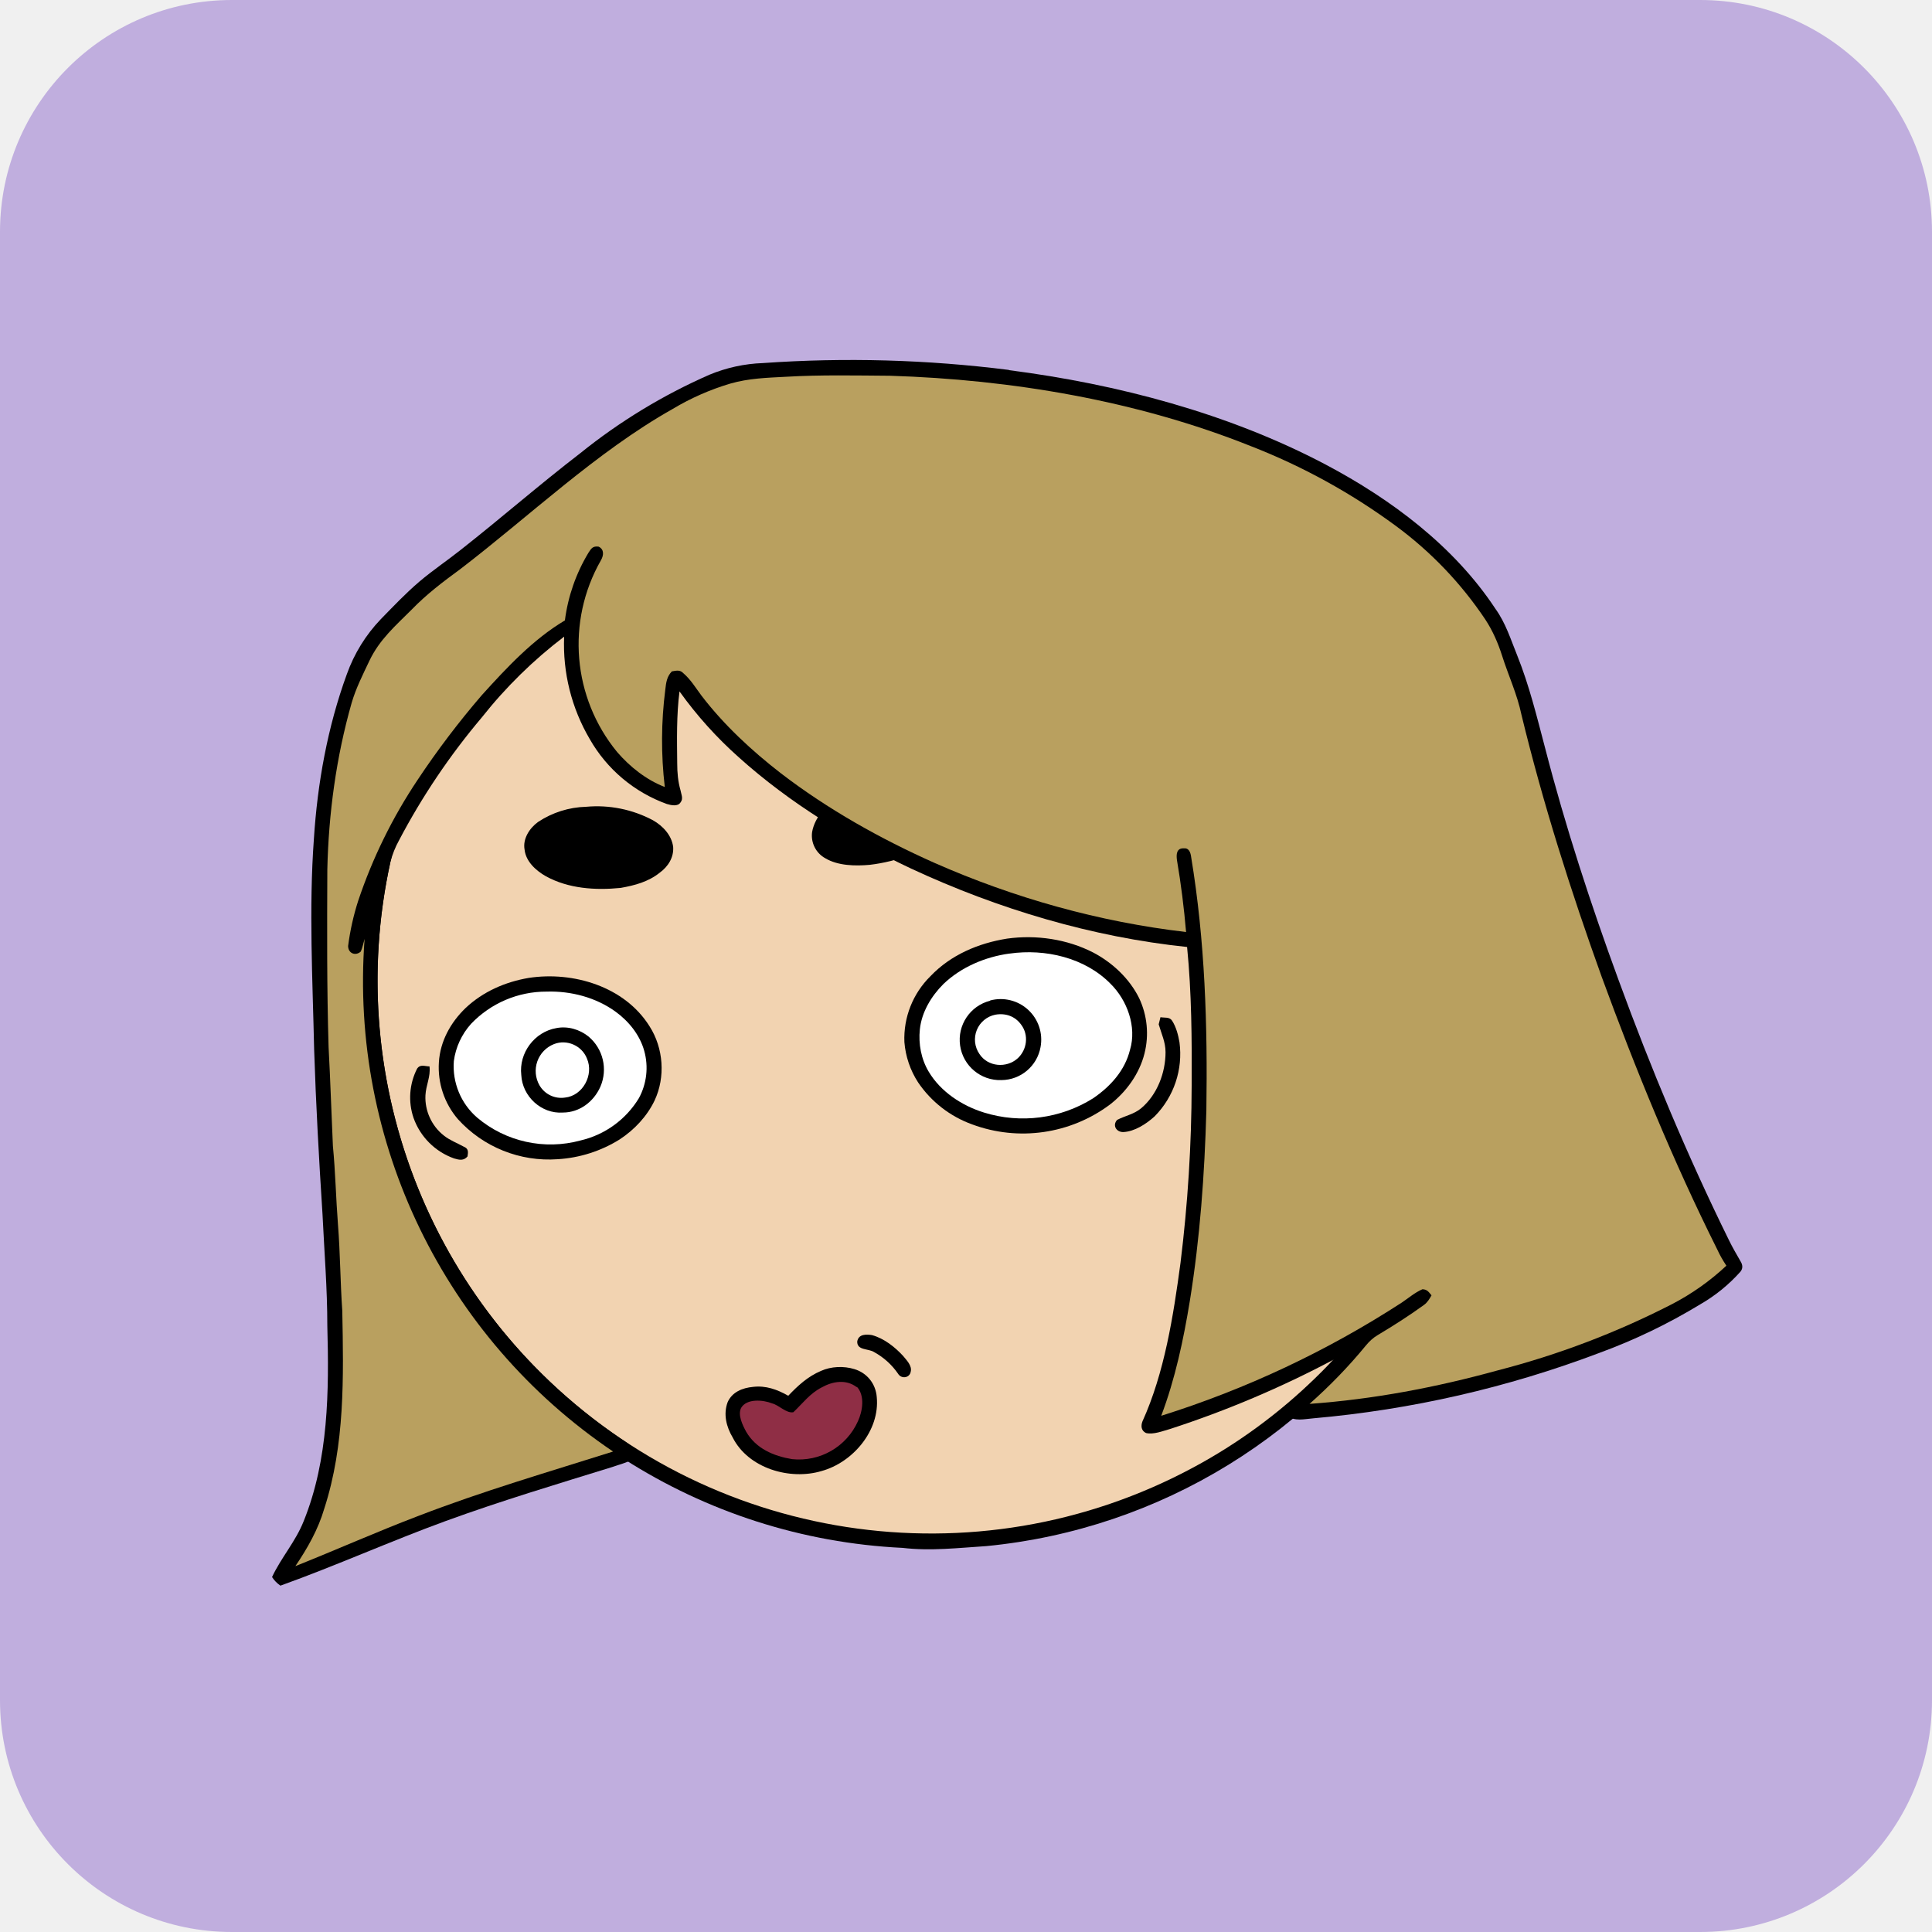
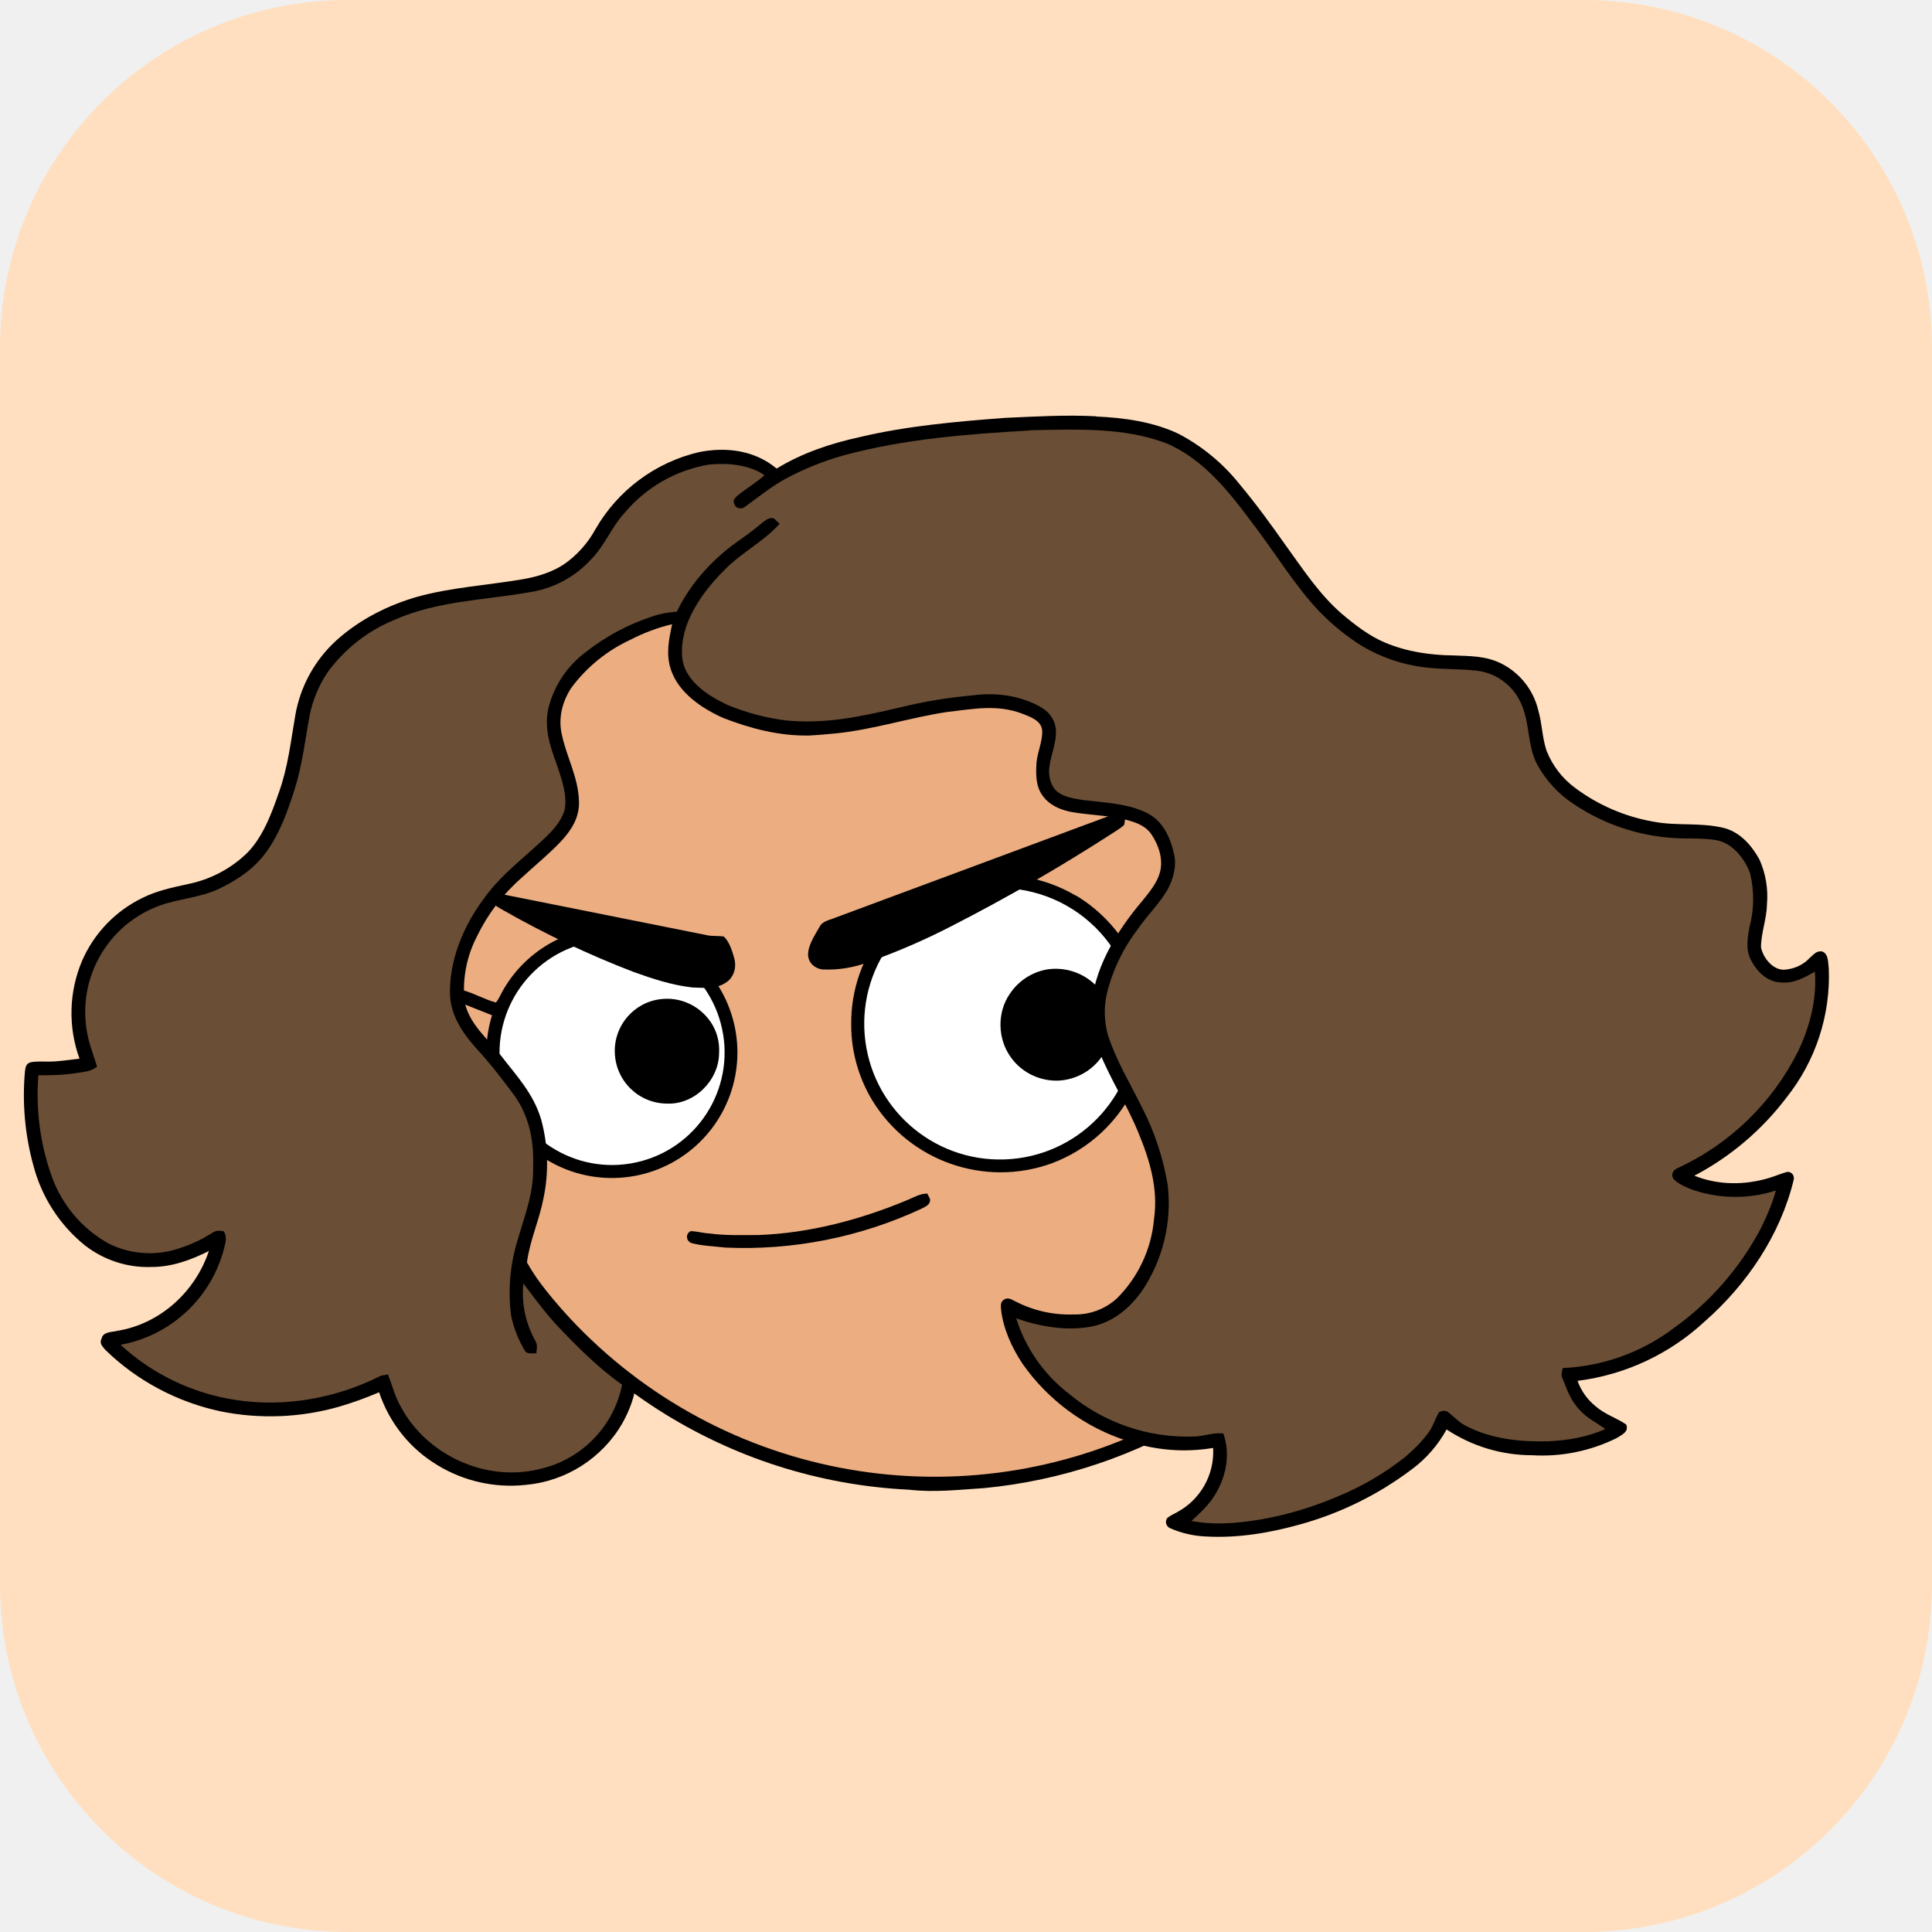
<svg xmlns="http://www.w3.org/2000/svg" viewBox="0 0 762 762" fill="none" shape-rendering="auto">
  <mask id="viewboxMask">
-     <rect width="762" height="762" rx="91.44" ry="91.44" x="0" y="0" fill="#fff" />
+     <rect width="762" height="762" rx="137.16" ry="137.16" x="0" y="0" fill="#fff" />
  </mask>
  <g mask="url(#viewboxMask)">
-     <rect fill="#c0aede" width="762" height="762" x="0" y="0" />
-     <path d="M396 164.8a224.8 224.8 0 0 1 104.8 42.4c6.2 4.9 12.5 9.4 18 15a225.4 225.4 0 0 1 71.8 149 58.5 58.5 0 0 1 50.9 42.2 71 71 0 0 1-27.6 76.5c-11 7.7-24.5 12-38 11.7-5 0-10-1.6-15-1.8-1.9 2.2-3.3 4.9-4.8 7.3A223.3 223.3 0 0 1 389 609.8c-11 .7-21.9 2-33 .7a223.7 223.7 0 0 1-178.8-342.3A223.4 223.4 0 0 1 352 163.5c14.6-1.4 29.4-.3 44 1.3Z" fill="#000" />
-     <path fill-rule="evenodd" clip-rule="evenodd" d="M498.8 213.2A216 216 0 0 0 363 169c-13-.2-26.2 1.6-39 4a218 218 0 0 0-113.6 365.5 218.5 218.5 0 0 0 260.4 40.2c35-18.8 64.2-47.3 84.4-81.5l-3-1.6c-2.8-1.4-5.7-3-8-5-2.2-2-.3-5.8 2.7-4.7 1.5.7 3 1.6 4.4 2.4a55 55 0 0 0 59.6-3.6 64.5 64.5 0 0 0 25-69.8 53.1 53.1 0 0 0-24-31 52.6 52.6 0 0 0-47-2.8c-1.6.8-3.4 1.5-5 1.3-2.5-.2-2.8-4.2-.6-5.2 8-4 16.5-5.6 25.4-6.4a217 217 0 0 0-72-146.4c-4.4-4-8.7-8.1-13.9-11.3Zm107.6 196.2c2-1.2 1.3-5.1-1.4-5-2 0-4.2.8-6.2 1.6l-1.4.4a95.1 95.1 0 0 0-25.5 12.4c-2.2 2-2.2 4.4.1 6.2a92 92 0 0 0 5.2 2.8 36 36 0 0 1 13 9.2c-.2 1.9-2 3.4-3.4 4.5l-.2.2c-3.9 3-8.8 5-13.6 7-2.5 1-4.9 2-7.1 3.1-1.7.8-2.6 2.2-1.6 3.9 1 2 3.2 1.1 5 .5l.6-.2 5.4-2.3c5.4-2.3 11-4.5 15.4-8 2.7-2.1 5.1-5.1 5.4-8.7-.5-3.4-2.7-5.7-5.3-7.8a83 83 0 0 0-11.6-7.2l-1.1-.6c5.4-3 10.8-5.6 16.6-7.7l5-1.7a52 52 0 0 0 6.7-2.6Z" fill="#f2d3b1" />
-     <g transform="translate(-161 -83)">
-       <path d="M558.2 453.2c11.5-1.6 23.7.2 34 5.5 7.6 4 14.3 10.3 18.1 18a32.5 32.5 0 0 1 2.1 21.8c-2 8-7.2 15.2-13.7 20.2a57.4 57.4 0 0 1-54.2 7.8 43.6 43.6 0 0 1-21.4-16.6 34.2 34.2 0 0 1-5.4-15.9 34.5 34.5 0 0 1 10.3-26c8-8.4 18.9-13 30.2-14.8Z" fill="#000" />
-       <path d="M559.2 459.1c14-2 29.7 1.6 39.8 11.9 6.6 6.5 10.4 17 7.7 26-2 8.2-7.7 14.5-14.6 19.2a52 52 0 0 1-43 5.6c-8.7-2.7-17.1-8.2-21.8-16.1-3-5-4.1-11-3.5-16.7.7-6.8 4.5-13.1 9.3-17.9 7-6.7 16.5-10.7 26-12Z" fill="#fff" />
-       <path d="M369.5 468.7c17.6-2.7 37.9 3.4 47.7 19.1 5.5 8.6 6.3 20 2 29.2-3 6.3-8 11.6-13.8 15.4a52 52 0 0 1-24.4 7.8 48.4 48.4 0 0 1-39.4-15.8 31.3 31.3 0 0 1-7.5-22.4c.5-8.3 4.6-15.7 10.5-21.4 6.9-6.5 15.6-10.3 24.9-11.9Z" fill="#000" />
-       <path d="M376.6 474.1c9.6-.3 19.5 2.3 27.3 8 5.2 3.8 9.5 9.2 11.2 15.4a25 25 0 0 1-2.1 18.6 36.6 36.6 0 0 1-23 16.7 44.9 44.9 0 0 1-40.8-9 26.8 26.8 0 0 1-9.2-22.3c.7-5.4 3.1-10.6 6.8-14.7a41 41 0 0 1 29.8-12.7Z" fill="#fff" />
-       <path d="M551.5 477.6a16 16 0 0 1 19.9 18.4A15.8 15.8 0 0 1 556 509a15.9 15.9 0 0 1-4.5-31.3Z" fill="#000" />
-       <path d="M553.6 483.2c4-.7 7.8.6 10.2 4 3 4 2.3 9.8-1.4 13.2-4.4 4-11.8 3.4-15.1-1.7a10 10 0 0 1 6.3-15.5Z" fill="#fff" />
-       <path d="M618.7 484.2c1.7.3 3.6-.2 4.6 1.4 1.6 2.5 2.4 5.6 2.9 8.5a35 35 0 0 1-9.8 29.2c-3.3 3-7.9 6-12.4 6.2-2.8 0-4.3-2.7-2.4-4.8 3.3-1.7 6.6-2.2 9.5-4.6 6.3-5.3 9.6-14 9.6-22.1 0-4-1.6-7.2-2.7-11l.7-2.8ZM380.4 488.5c4.5-.9 9.2.5 12.7 3.3a17 17 0 0 1 4.7 19.8c-2.6 5.9-8.2 10.2-14.8 10.2-8.5.6-16-6.4-16.4-14.8-1-8.7 5.2-17 13.8-18.5Z" fill="#000" />
-       <path d="M379.5 494.8c5.1-2 11 .6 13 5.7 2.8 6.4-1.6 14.7-8.7 15.4a9.9 9.9 0 0 1-10-4.8 11.4 11.4 0 0 1 5.7-16.3Z" fill="#fff" />
-       <path d="M330.4 503.6c.5 4-1.4 7.4-1.6 11.4-.3 6 2.4 12.1 7.3 15.9 2.4 1.9 5 2.8 7.7 4.3 2 .8 1.9 2 1.6 3.9-1.5 1.8-3.3 1.4-5.3.8a26.3 26.3 0 0 1-16-16 25 25 0 0 1 1.4-19.4c1.3-1.9 3-.9 5-.9Z" fill="#000" />
+     <rect fill="#ffdfbf" width="762" height="762" x="0" y="0" />
+     <g transform="translate(38.1 38.1) scale(0.9)">
+       <path d="M396 164.8a224.8 224.8 0 0 1 104.8 42.4c6.2 4.9 12.5 9.4 18 15a225.4 225.4 0 0 1 71.8 149 58.5 58.5 0 0 1 50.9 42.2 71 71 0 0 1-27.6 76.5c-11 7.7-24.5 12-38 11.7-5 0-10-1.6-15-1.8-1.9 2.2-3.3 4.9-4.8 7.3A223.3 223.3 0 0 1 389 609.8c-11 .7-21.9 2-33 .7a223.7 223.7 0 0 1-178.8-342.3A223.4 223.4 0 0 1 352 163.5c14.6-1.4 29.4-.3 44 1.3Z" fill="#000" />
+       <path fill-rule="evenodd" clip-rule="evenodd" d="M498.8 213.2A216 216 0 0 0 363 169c-13-.2-26.2 1.6-39 4a218 218 0 0 0-113.6 365.5 218.5 218.5 0 0 0 260.4 40.2c35-18.8 64.2-47.3 84.4-81.5l-3-1.6c-2.8-1.4-5.7-3-8-5-2.2-2-.3-5.8 2.7-4.7 1.5.7 3 1.6 4.4 2.4a55 55 0 0 0 59.6-3.6 64.5 64.5 0 0 0 25-69.8 53.1 53.1 0 0 0-24-31 52.6 52.6 0 0 0-47-2.8c-1.6.8-3.4 1.5-5 1.3-2.5-.2-2.8-4.2-.6-5.2 8-4 16.5-5.6 25.4-6.4a217 217 0 0 0-72-146.4c-4.4-4-8.7-8.1-13.9-11.3Zm107.6 196.2c2-1.2 1.3-5.1-1.4-5-2 0-4.2.8-6.2 1.6l-1.4.4a95.1 95.1 0 0 0-25.5 12.4c-2.2 2-2.2 4.4.1 6.2a92 92 0 0 0 5.2 2.8 36 36 0 0 1 13 9.2c-.2 1.9-2 3.4-3.4 4.5l-.2.2c-3.9 3-8.8 5-13.6 7-2.5 1-4.9 2-7.1 3.1-1.7.8-2.6 2.2-1.6 3.9 1 2 3.2 1.1 5 .5l.6-.2 5.4-2.3c5.4-2.3 11-4.5 15.4-8 2.7-2.1 5.1-5.1 5.4-8.7-.5-3.4-2.7-5.7-5.3-7.8a83 83 0 0 0-11.6-7.2l-1.1-.6c5.4-3 10.8-5.6 16.6-7.7l5-1.7a52 52 0 0 0 6.7-2.6Z" fill="#ecad80" />
+       <g transform="translate(-161 -83)">
+         <path d="M590 433c11.8 7 21 17.6 26.7 30 5.9-3.1 11.6-6.7 17.6-9.6 1.8-1 4.4.5 4 2.6.2 1.5-2 2.5-3 3.2l-16.4 9a65.7 65.7 0 0 1-39.4 82.3A65.9 65.9 0 0 1 501 523c-6-9.9-9.3-21.4-9.3-33a64.8 64.8 0 0 1 53.3-64.8c15.2-3 31.6 0 45 7.9Z" fill="#000" />
+         <path d="M549.2 430.3a59.7 59.7 0 0 1 67.2 59.7 59.5 59.5 0 1 1-67.2-59.7Z" fill="#fff" />
+         <path d="M390 447a55 55 0 1 1-55.7 38.6l-11.3-4.5c-2-.8-4-1.4-5.4-3-.4-2.5.8-4 3.2-3.7 5.2 1.3 10 4.2 15.2 5.6 1.4-1.7 2.2-3.8 3.3-5.7A55 55 0 0 1 390 447Z" fill="#000" />
+         <path d="M376.5 453.7a49.3 49.3 0 1 1 20.8 96.4 49.3 49.3 0 0 1-20.8-96.4Z" fill="#fff" />
+         <path d="M578.3 465.4a24.9 24.9 0 0 1 27.9 24.6c-.4 4.8-1.8 9.7-4.6 13.6a24.6 24.6 0 0 1-18.6 10.6c-8.2.5-16.4-3.3-21.2-10-6-8-6.3-19.8-.6-28a24.7 24.7 0 0 1 17-10.8ZM408.4 478.5a23 23 0 0 1 19.7 7.5c4 4.4 6 10 5.7 16 0 12-10.7 22.8-22.8 22.3a23 23 0 0 1-22.9-22.3 22.8 22.8 0 0 1 20.3-23.5Z" fill="#000" />
+       </g>
+       <g transform="translate(-161 -83)">
+         <path d="M607 397.6c1.5-.4 3.2.6 4.7 1 0 1.2-.1 2.4-.4 3.6-1.6 1.5-3.6 2.6-5.4 3.8a803.6 803.6 0 0 1-70.4 40.6A289.9 289.9 0 0 1 500 462a50 50 0 0 1-21 3.5c-3.3-.4-6.2-3-6.2-6.5 0-4.2 3-8.6 5-12.1 1.3-2.7 4.5-3 7-4.1l111.7-41.5c3.5-1.2 7-2.8 10.5-3.7ZM339 432.6l90 18c2.3.4 4.6.1 6.9.5 2.4 2.3 3.6 6.2 4.5 9.4 1.2 4-.1 8.8-4 11-4 2.6-9.8 2.1-14.4 1.9-8.8-1-17.4-3.8-25.7-6.8a418 418 0 0 1-57-27c-1.6-.9-3.6-1.9-4.8-3.5-.3-2.9 1.9-4.1 4.5-3.5Z" fill="#000" />
+       </g>
+       <g transform="translate(-161 -83)">
+         <path d="m525 563.7 1.2 2.3c.4 2.7-2 3.4-3.8 4.4a184 184 0 0 1-85.8 17c-5-.6-10.2-.7-15-2-2.3-1-2.6-4-.3-5.2 2.7 0 5.5.9 8.2 1 7.2 1 14.3.7 21.5.7 22.5-.8 45-6.8 65.7-15.5 2.8-1.2 5.2-2.6 8.3-2.7Z" fill="#000" />
+       </g>
+       <g transform="translate(-161 -83)" />
+       <g transform="translate(-161 -83)" />
+       <g transform="translate(-161 -83)">
+         <path d="M599 223.2c12.1.5 25.1 2.3 36.2 7.6A84.2 84.2 0 0 1 662 253c7.2 8.6 13.8 17.7 20.2 26.8 7.7 10.6 14.4 21 24.3 29.7 5.8 4.9 12.2 9.9 19.2 12.8 9.5 4 19.8 5.5 30.1 5.6 7.3.3 14 .2 20.7 3.5a31 31 0 0 1 16.3 20.6c1.7 5.8 1.7 12 3.6 17.6A37 37 0 0 0 809 386a80.5 80.5 0 0 0 34 14.7c10.7 2.1 20.8.2 31.5 2.9 7 2 11.8 7.6 15.2 13.7A39.5 39.5 0 0 1 893 437c-.1 6.4-2.6 12.5-2.6 18.8.9 4.7 5.4 10.3 10.6 9.8 4-.4 7.8-2 10.6-5 1.8-1.5 2.9-3.3 5.5-3 3 1 2.6 4.9 3 7.4a85.3 85.3 0 0 1-18.5 56.6 121.6 121.6 0 0 1-40.4 34.3c10.5 4.2 22 4.2 32.7 1 2.7-.8 5.4-2 8.1-2.7 2 0 3.2 1.8 2.7 3.6-5.8 24-20.5 45.8-39 62a100.2 100.2 0 0 1-55.7 26A25 25 0 0 0 818 657c4 3.5 9 5 13.3 7.9 1.4 3.2-2 4.6-4.2 6a73.5 73.5 0 0 1-37 7.5 68 68 0 0 1-37.5-11.3 53.8 53.8 0 0 1-15 17.3 145.6 145.6 0 0 1-49.5 24.4c-13.3 3.7-27.2 6-41 5.2a43.3 43.3 0 0 1-15.6-3.6 3 3 0 0 1-1.4-4.4c1.3-1.1 3-1.9 4.5-2.7a30 30 0 0 0 15.7-28.1 77 77 0 0 1-37.4-3 89.4 89.4 0 0 1-46.2-34c-4.5-6.8-8.3-15-9.3-23.3-.1-1.6-.5-3.5 1.1-4.6 2-1.4 3.6 0 5.4.8a51.3 51.3 0 0 0 25.2 5.6 27 27 0 0 0 19-7 56 56 0 0 0 16.3-34.8c1.9-13.4-1.9-26-7-38.2-5-12.2-12.1-23-17-35.2-2.2-5.7-3.9-11.4-3.6-17.6.6-18.1 11.2-35.2 22.6-48.6 3-3.7 6.4-7.8 7.6-12.4 1.5-5.6-.5-11.7-3.6-16.4-2.2-3.4-5.8-5-9.5-6.1-8.3-2.5-17.8-2.4-26.3-4-4.8-1.1-9.1-3-12-7-3.1-4.2-3-9.5-2.7-14.5.4-4.7 2.7-9.4 2.5-14-.3-4.5-5.3-6.1-8.8-7.5-11.1-4.2-21.6-2-33-.7-15.9 2.4-32 7.6-48 9.3-4.2.4-8.3.8-12.5 1-13 .2-25.4-3-37.5-7.7-9.4-4.2-19.5-11-22.9-21.1-2.3-7-.9-13.2.5-20A80.8 80.8 0 0 0 395 321a67.5 67.5 0 0 0-25.9 21c-4 6-5.8 13.2-4.3 20.2 2.1 10.3 7.3 18.8 7.6 29.8.2 7-3.4 12.6-8 17.5-5.3 5.6-11.4 10.5-17.1 15.8a80.6 80.6 0 0 0-19.5 25.5 50.7 50.7 0 0 0-5.5 29.2c2.3 9.7 9.8 15.6 15.7 23 7 9.1 14.4 16.8 17.8 28.2a73.7 73.7 0 0 1 1 34.8c-1.8 9.3-6 18.5-7.2 27.9 5 9 12 17 18.8 24.7a174 174 0 0 0 25 23c1.4 1 3 2 4 3.3 0 6.8-2.8 13.7-6 19.5a54.6 54.6 0 0 1-42.4 27 61.6 61.6 0 0 1-38.7-8.7c-12.1-7.3-21-18.5-25.5-31.9a151 151 0 0 1-17.8 6.4 109.8 109.8 0 0 1-51.5 2c-19-4-36.8-13.4-50.7-27-1.3-1.6-2.7-2.8-1.6-5 .7-3 4.5-2.7 6.8-3.3 18.7-3 34.2-17 40.2-35-8 4-16.2 7-25.2 7-10.6.4-21-3.1-29.3-9.6a66.7 66.7 0 0 1-22.3-34.5 116 116 0 0 1-3.8-41.6c.2-1.8.5-3.5 2.5-4 2.6-.5 5.3-.3 7.9-.3 4.5 0 9-.8 13.5-1.3a58.7 58.7 0 0 1 1.1-42.8 55 55 0 0 1 26.6-27.7c6.3-3.1 12.9-4.5 19.8-6a52 52 0 0 0 25.2-12.9c7.4-6.9 11.5-18 14.7-27.3 4-11.1 5.2-22.4 7.2-33.9a57.6 57.6 0 0 1 18.1-32.8c10-9 22.4-15.3 35.3-19 14.7-4.1 31.1-5.1 46.3-7.7 6.3-1.1 12.7-3 18.1-6.6a45 45 0 0 0 13.7-15.3 71 71 0 0 1 45.4-33.8c12-2.4 24.4-.8 34 7.2 11.2-6.8 23.6-11 36.5-13.8 20.6-4.9 42.4-6.8 63.5-8.4 13.5-.6 26.7-1.4 40-.7Z" fill="#000" />
+         <path d="M570 229.2c20-.3 40.8-1.5 60 5.8 16.2 7 27.5 21.4 37.8 35.3 9.7 12.6 18.3 27.1 29.3 38.6 5.5 5.6 11.6 10.6 18.3 14.8a70.5 70.5 0 0 0 27.4 9.4c7.7 1 15.5.6 23.2 1.5 8 1 14.8 5.8 18.5 12.8 5 9.3 3.1 20 8.1 28.8a48.7 48.7 0 0 0 15.5 16.7 88.8 88.8 0 0 0 48.9 15.2c4.5 0 9 0 13.5.7 7.2 1.1 12.7 8 15.1 14.5a48 48 0 0 1-.2 23.5c-.9 4.5-1.8 10.1.5 14.4 2.5 5 7 9.7 13 10 5.8.6 10.2-2 15.1-4.7 1 11.9-2.3 24.4-7.4 35a111 111 0 0 1-52.8 51.1c-2.2.9-3.1 3.2-1.5 5 2.3 2.2 5.6 3.5 8.5 4.6a58 58 0 0 0 36.1.2c-1.6 5.9-4 11.4-6.7 16.8a126.2 126.2 0 0 1-38.3 43.7 87.4 87.4 0 0 1-48.4 17.3c-.3 1.6-.9 3-.1 4.5 2 5 3.6 9.7 7.3 13.6 3.3 3.8 7.4 5.7 11.5 8.6-8 3.6-16.5 5-25.2 5.4-12.2.3-24.6-1-35.6-6.6-3.1-1.5-5.4-4-8-6.1-1.3-1-2.7-.7-4-.2-1.6 2.6-2.4 5.4-4 8-3 4.5-7 8.4-11.1 11.9a123 123 0 0 1-29 17c-14.5 6.2-30 10.4-45.7 11.7-6.3.5-12.6.4-18.8-.8 4.2-3.9 8.2-7.5 11-12.6 4.4-7.8 6-17.1 3-25.7-4.5-.6-8.4 1.2-12.8 1.3a81.2 81.2 0 0 1-55.2-19 67 67 0 0 1-22.8-32.8c10.2 3.6 22.2 5.7 33 3.6 9.5-1.9 16.7-8 22.2-15.7a69 69 0 0 0 11.2-46.3 116 116 0 0 0-11.3-34.1c-5.1-10.3-11.1-20.1-14.8-31.3a37 37 0 0 1-.6-18.4 75.8 75.8 0 0 1 13.4-28.1c4.1-6.1 9.7-11.4 13.3-17.7 2.4-4.5 4-10.3 2.8-15.4-1.6-7.1-4.7-14.2-11.4-17.8-8.3-4.4-19-4.8-28.3-5.9-3.5-.6-7.7-1.1-10.7-3.1-3-2-4.3-5.6-4.4-9.2 0-6 3.3-12 3-18-.1-4.3-2.5-8-6.2-10.2-9-5.3-20-6.8-30.2-5.4a211 211 0 0 0-32 5.3c-16.7 3.9-32.4 7.4-49.8 5.7-8.8-1.1-17.5-3.4-25.7-6.8-6.4-3-13.7-7.4-17.4-13.6-3.9-5.9-2.8-14.4-.7-20.8 3.3-9.4 9.8-17.9 16.9-24.9 7.2-7.4 17.2-12.4 24-20.1l-2.4-2.3c-2.1-.7-3.5.6-5.1 1.8-3 2.5-6 4.8-9.1 7-11.8 8-22.2 19-28.4 32-3.9.3-7.7 1-11.3 2.3a94.5 94.5 0 0 0-28.6 15.4A43.9 43.9 0 0 0 359 351c-1.9 8.7.6 16.4 3.6 24.5 2 6.1 5 14 3.4 20.4-2.2 7-8.8 12.2-14 17-7.7 6.9-15.3 13.1-21.3 21.6-9 12-15.4 27.4-14.8 42.5.5 9 5.5 16.3 11.3 22.9 6.2 6.6 11.6 13.8 17 21 6.5 9.2 8.5 20 8.1 31.1.3 11.5-3.6 21-6.7 31.8a77.6 77.6 0 0 0-2.9 33.7 49.5 49.5 0 0 0 6 15.1c.9 1.7 3.5 1 5 1.2.1-1.9.7-3.5-.3-5.3a43.1 43.1 0 0 1-5.4-25.4c4.6 6 9 12.1 14.2 17.8 8.9 9.5 18.5 19.1 29.1 26.6a47.4 47.4 0 0 1-36.4 37c-23.2 5.7-49-6-60.4-27-2.7-4.6-3.9-9.6-5.8-14.5l-3 .5c-19.5 9.9-42 14-63.6 10.7a95.6 95.6 0 0 1-50.6-24.2 57.5 57.5 0 0 0 46-45 7 7 0 0 0-.7-4.7c-2-.4-3.2-.5-4.9.5a60.4 60.4 0 0 1-14.3 6.8 40.4 40.4 0 0 1-31.2-1.9 54.6 54.6 0 0 1-25.4-30.5 106 106 0 0 1-5.5-43.3c5.6 0 11.1-.1 16.7-1 3.2-.5 6.3-.6 9-2.8-1.5-5-3.4-9.6-4.3-14.6a49.6 49.6 0 0 1 31.8-56c8.4-3 17.4-3.4 25.7-7.2 8.4-4 16.4-9.4 21.7-17.3 5.4-7.8 8.8-17.3 11.6-26.2 3.5-10.9 4.6-21.6 6.7-32.8a52.2 52.2 0 0 1 7.9-18.8 68.2 68.2 0 0 1 29-22.8c19-8.4 38.6-8.6 58.8-12.1a45.9 45.9 0 0 0 27.7-14.6c6-6.1 8.8-14 14.6-20.3a61.6 61.6 0 0 1 36.7-21.1c8.1-.9 17.7-.1 24.6 4.6-3.5 3.2-7.6 5.6-11.3 8.5-1.1 1.1-3 2.3-1.9 4.1.7 2.4 3.5 2.4 5 1 5.7-4.1 11-8.5 17.2-11.9a125 125 0 0 1 25.4-10.3c26.7-7.3 54.5-9.4 82-11Z" fill="#6a4e35" />
+       </g>
+       <g transform="translate(-161 -83)" />
    </g>
-     <g transform="translate(-161 -83)">
-       <path d="M523.2 384.4c6.2-.5 13.1-.6 18.5 3a10 10 0 0 1 4.5 10.7c-1.6 6.1-6.7 10.9-11.6 14.4a67.6 67.6 0 0 1-30.6 11.6c-5.6.5-12.5.4-17.5-2.6a10.2 10.2 0 0 1-5.2-10.3c1-5.8 5.5-10.5 10-14 9.1-7 20.5-11.3 32-12.8ZM392.2 401.2a47 47 0 0 1 26.3 5.3c3.9 2.2 7.4 5.9 8 10.5.3 4.2-2 7.8-5.3 10.2-4.5 3.6-9.8 5-15.4 6-10 1-20.6.3-29.5-4.6-3.9-2.2-7.9-5.8-8.4-10.5-.8-4.3 2-8.5 5.3-10.9a36 36 0 0 1 19-6Z" fill="#000" />
-     </g>
-     <g transform="translate(-161 -83)">
-       <path d="M505 609.6c4.7 1.3 9 4.7 12.2 8.2 1.4 1.7 3.6 3.9 3 6.2-.4 2.5-3.7 3-5 .8a27.5 27.5 0 0 0-9.4-8.5c-2.3-1.5-6.8-.6-6.7-4.2.5-3 3.6-2.9 6-2.5ZM498 623c5 1.5 8.4 5.8 8.8 11 1.3 13.2-9.4 25.8-21.8 29.2-12.4 3.7-28.8-1-35-13.2-2.5-4.2-3.8-9.2-2-14 1.8-4 5.8-5.6 10-6 5-.6 9.5 1 13.9 3.5 3.8-4 7.7-7.6 12.9-9.8 4-1.8 9-2 13.2-.7Z" fill="#000" />
-       <path d="M499 630c3.2 3.5 2.2 9.6.4 13.5a25.5 25.5 0 0 1-26 15c-7.2-1.2-14.2-4.1-18.1-10.8-1.4-2.6-3.4-6.6-2-9.4 2.2-3.8 8.7-3.2 12.2-1.8 2.8.7 5.6 4 8.4 3.5 3.7-3.5 6.5-7.4 11.2-9.8 4.3-2.4 9.6-3.3 13.8-.1Z" fill="#8F2E45" />
-     </g>
-     <g transform="translate(-161 -83)" />
-     <g transform="translate(-161 -83)" />
-     <g transform="translate(-161 -83)">
-       <path d="M559 229c42.7 5.5 86.5 17 124.8 37.2 25.9 13.7 50.7 32.2 67 56.9 4.1 5.7 6 12 8.6 18.4 4.8 12 7.7 24 11 36.5 8 31 18 61.6 29 91.6 12.8 35 27.1 69.2 43.5 102.5 1.4 2.9 3 5.6 4.6 8.4.8 1.3 1 2.7 0 4a64 64 0 0 1-16 13 226 226 0 0 1-39.7 19.1A423.3 423.3 0 0 1 679 642.4c-3.9.3-7 1.3-10.6-1 .4-2.5.4-4.6 2.5-6.4 5.5-5 11-10.2 16.2-15.8a402.6 402.6 0 0 1-64.6 27.4c-2.9.8-6.5 2.3-9.5 1.6-1.9-.9-2.1-2.8-1.4-4.6 8.7-19.2 12.2-41.7 15-62.5a579 579 0 0 0 4.4-70c.1-18.2 0-36.5-1.8-54.6-37.5-3.9-74.6-15-108.8-30.9-24.2-11.4-48-25.9-68-43.9a157.3 157.3 0 0 1-23.4-26c-1.2 9.4-1 18.9-.9 28.4 0 3.6.3 7.1 1.3 10.6.3 1.7 1.2 3.3 0 4.8-1.1 1.7-3.7 1.1-5.4.6a57.4 57.4 0 0 1-30.4-25.6 73.7 73.7 0 0 1-10.1-40.4A181.7 181.7 0 0 0 351 366a269 269 0 0 0-32.6 48.4 36.7 36.7 0 0 0-3.4 8.5 218.3 218.3 0 0 0 92.4 228.6c1.2.8 2.4 1.6 3.5 2.6.7 1.7 1 3-.4 4.5-2.4 1.4-5.3 2-8 3-22 6.8-44 13.4-65.7 21.3-21.9 8-43.2 17.6-65.2 25.5-1.4-1-2.4-2-3.3-3.4 3.6-7.7 9.3-14 12.5-22.1 9.8-24.3 10-51.2 9.3-77 0-14.7-1.2-29.3-1.9-44-1.4-21.7-2.6-43.3-3.3-65-.6-27.3-2.1-55.7-.1-83 1.4-22 5.4-44.2 13-65a61 61 0 0 1 13.4-21.7c4.9-5 9.8-10.2 15.2-14.8 5.3-4.5 11-8.3 16.4-12.6 15.9-12.5 31-25.7 47-38a225.5 225.5 0 0 1 51-31 60.4 60.4 0 0 1 21.1-4.6 496 496 0 0 1 97 2.7Z" fill="#000" />
-       <path d="M512 231.2c48 1.5 97.4 9.8 142.2 27.7a248 248 0 0 1 57.3 31.5 148 148 0 0 1 35.3 36.9c2.9 4.4 5 9.2 6.6 14.2 2.5 7.9 6 15.3 7.7 23.5 8.5 35 19.4 69.3 31.6 103.2 13.4 36.6 28.2 72.8 45.6 107.6 1 2.2 2.2 4.3 3.6 6.4a96.3 96.3 0 0 1-21.5 15.2 332 332 0 0 1-68.7 26.1c-24.3 6.7-49 11.4-74.2 13.2 8-7.1 15.4-14.7 22.2-23 1.4-1.7 2.9-3.1 4.8-4.2 6.2-3.7 12.3-7.6 18.1-11.8 1.4-1 2.2-2.4 3-3.8-1-1.2-1.7-2.4-3.6-2.4-3 1.3-5.5 3.5-8.2 5.3a387.7 387.7 0 0 1-94.8 44.6c5.5-14.5 8.8-30.1 11.3-45.4 4-24.8 5.8-49.8 6.5-75 .5-33.6-.5-66.7-6-100-.2-1.6-.8-3.6-2.8-3.4-3-.2-3.1 2.4-2.8 4.6 1.6 9.4 2.8 19 3.6 28.4-34.3-4-67.8-13.4-99.3-27.3-21.3-9.5-42-21.1-60.5-35.3-11.5-8.9-22.5-19.1-31.3-30.6-2.4-3.2-4.2-6.3-7.2-8.9-1.3-1.4-2.8-1-4.5-.7-2 2-2.3 4.5-2.6 7.2a157 157 0 0 0-.2 38.4c-7.3-2.8-13.8-8-18.8-13.8A66.9 66.9 0 0 1 398 304c1.1-1.9 1.4-4.3-.9-5.4-2.3-.3-2.9.7-4 2.4a68.5 68.5 0 0 0-9.3 26.7c-12.5 7.4-23 18.7-32.7 29.4a337.3 337.3 0 0 0-25.4 33.5 200.6 200.6 0 0 0-23.4 47.6 99.9 99.9 0 0 0-4 17.9c0 2.9 2.9 4.1 5 2.2.7-1.6 1-3.3 1.5-5a223.8 223.8 0 0 0 98 202.2c-25.3 8-51.7 15.7-76.8 25.4-16.3 6.2-32.2 13.3-48.5 19.8 4.8-7.1 9-14.5 11.4-22.7 8.2-25.3 7.6-51.8 7.1-78-.8-11.4-.8-22.7-1.7-34-.8-10.3-1-20.7-2-31-.6-13-1-26-1.7-39-.7-23.3-.6-46.7-.5-70 .5-22.2 3.5-44.4 9.6-65.8 1.7-5.8 4.4-11.1 7-16.6 4-8.4 10.3-13.8 16.7-20.2 5.8-6 12.4-11 19.1-15.9 27.3-20.9 53.8-46.3 83.8-63.2a99.5 99.5 0 0 1 22.7-10c7.3-2.1 14.4-2.3 22-2.7 13.6-.8 27.4-.5 41-.4Z" fill="#b9a05f" />
-     </g>
-     <g transform="translate(-161 -83)" />
  </g>
</svg>
